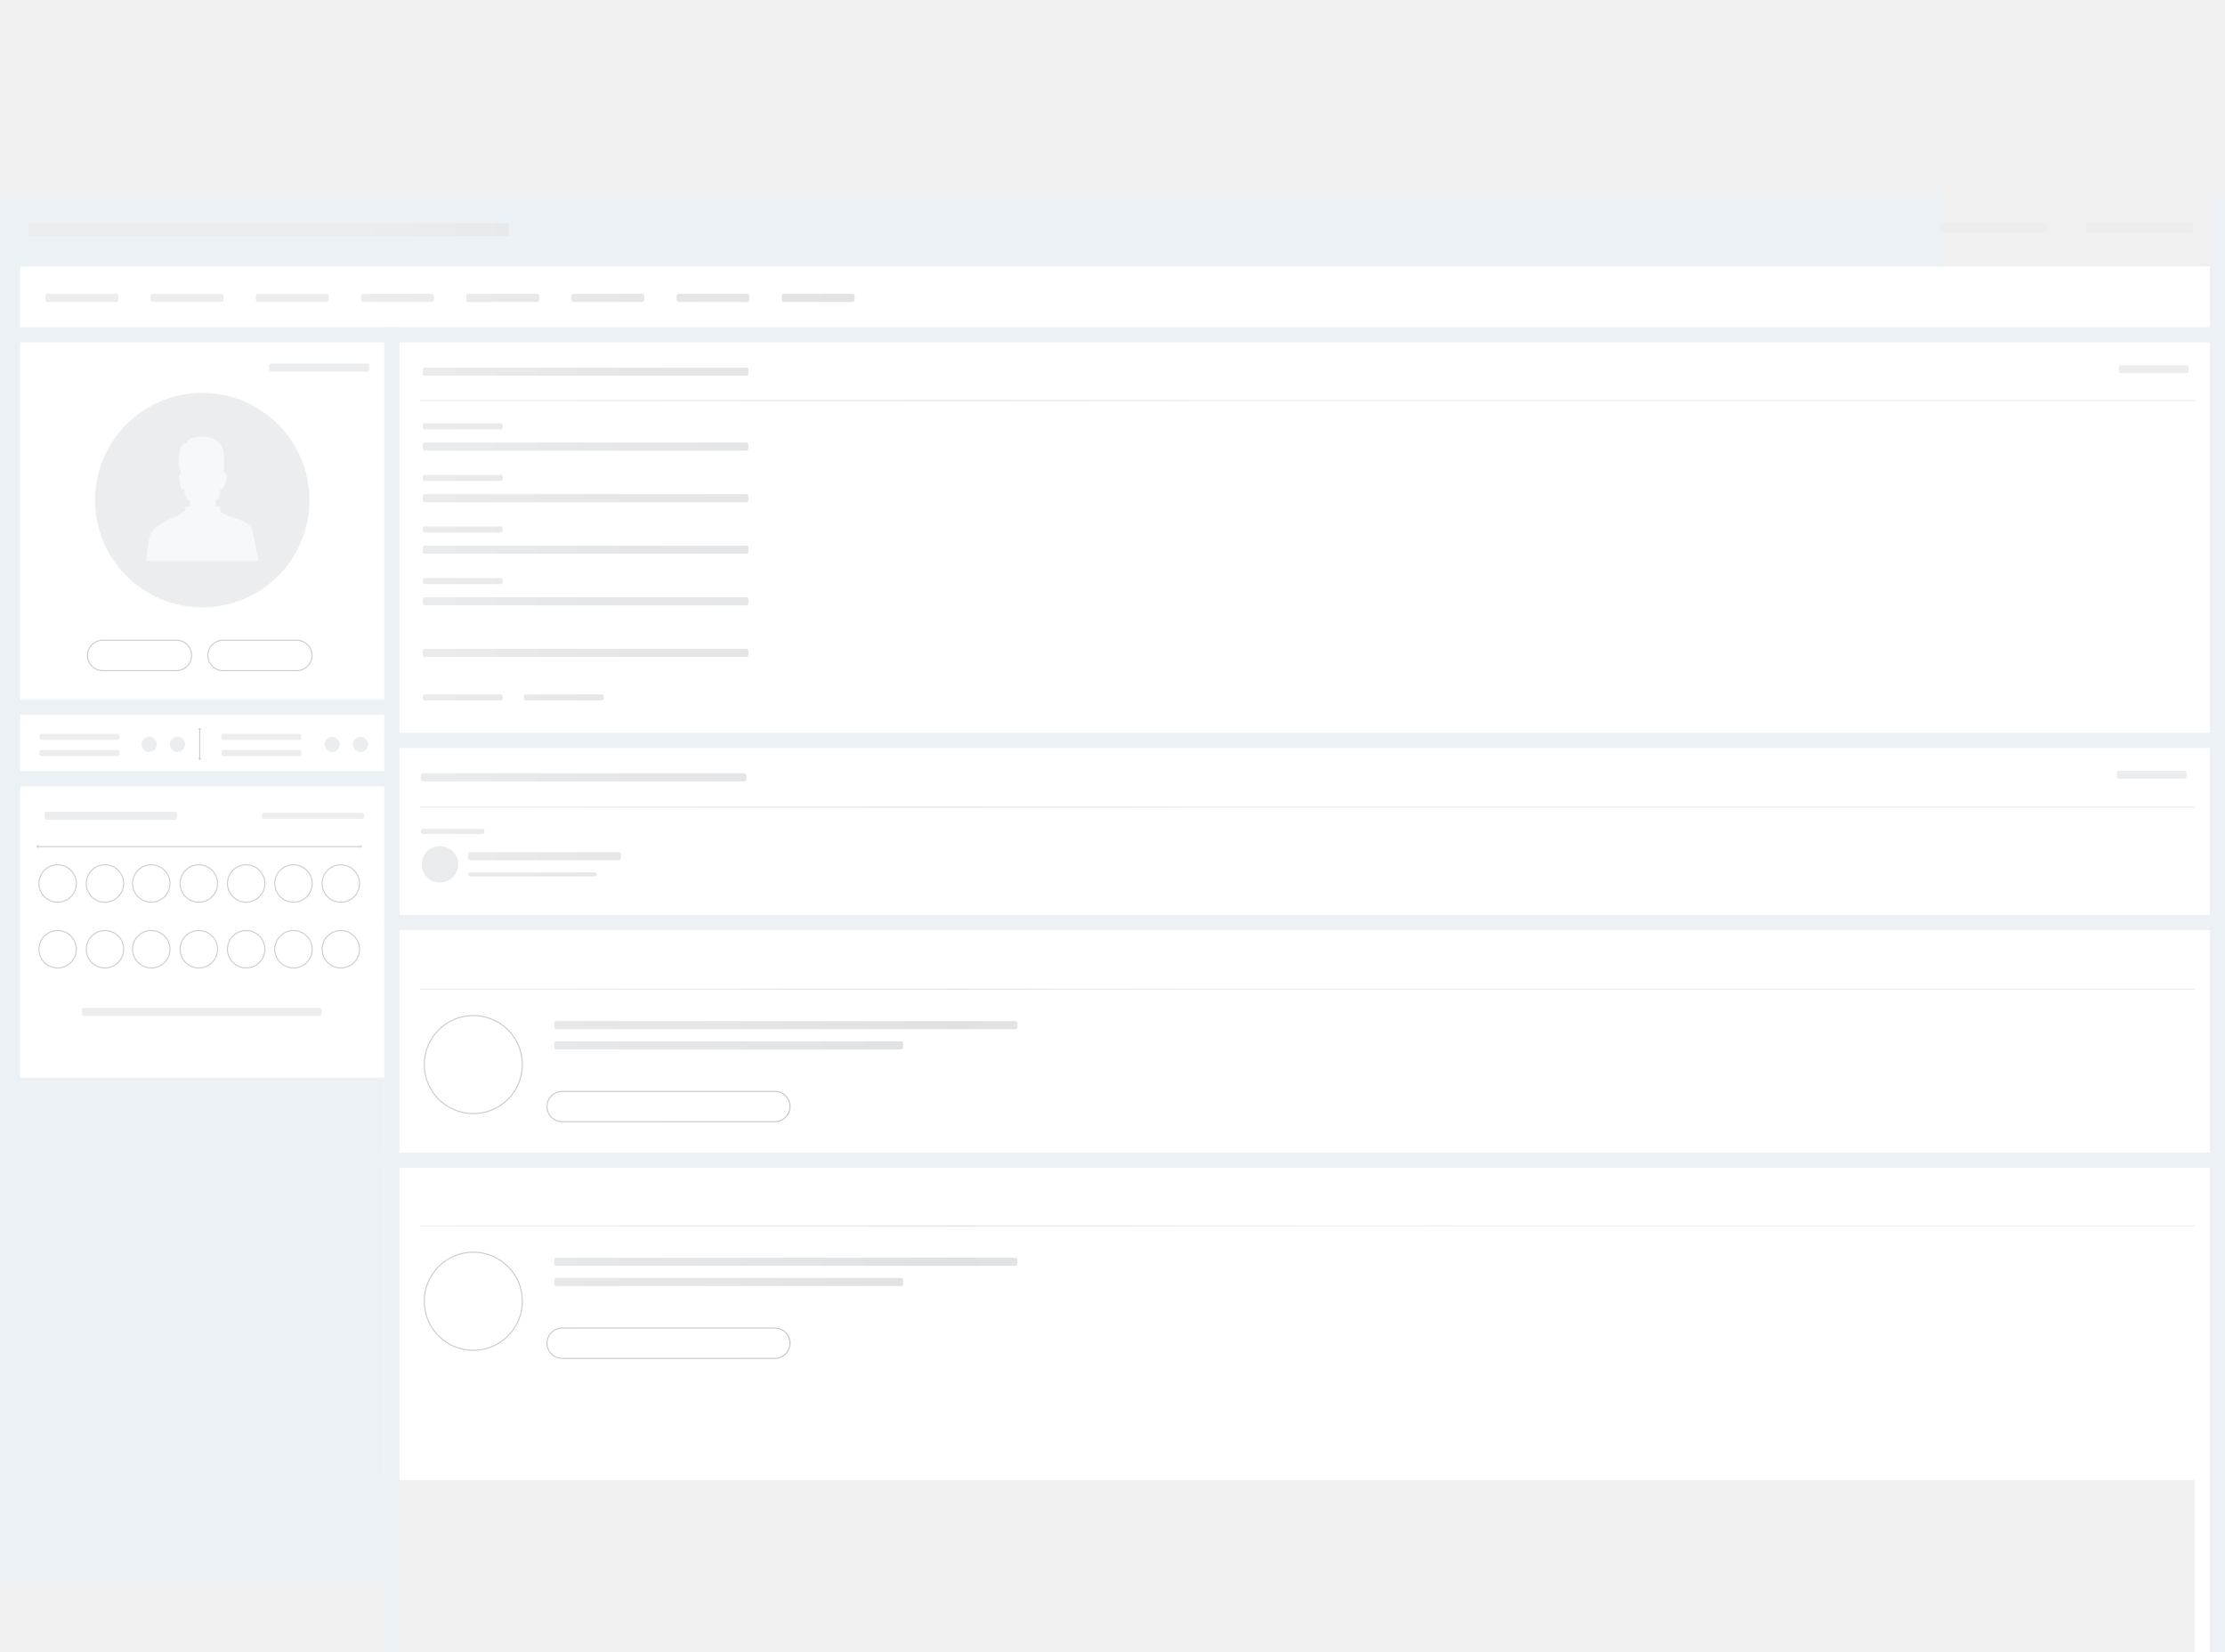
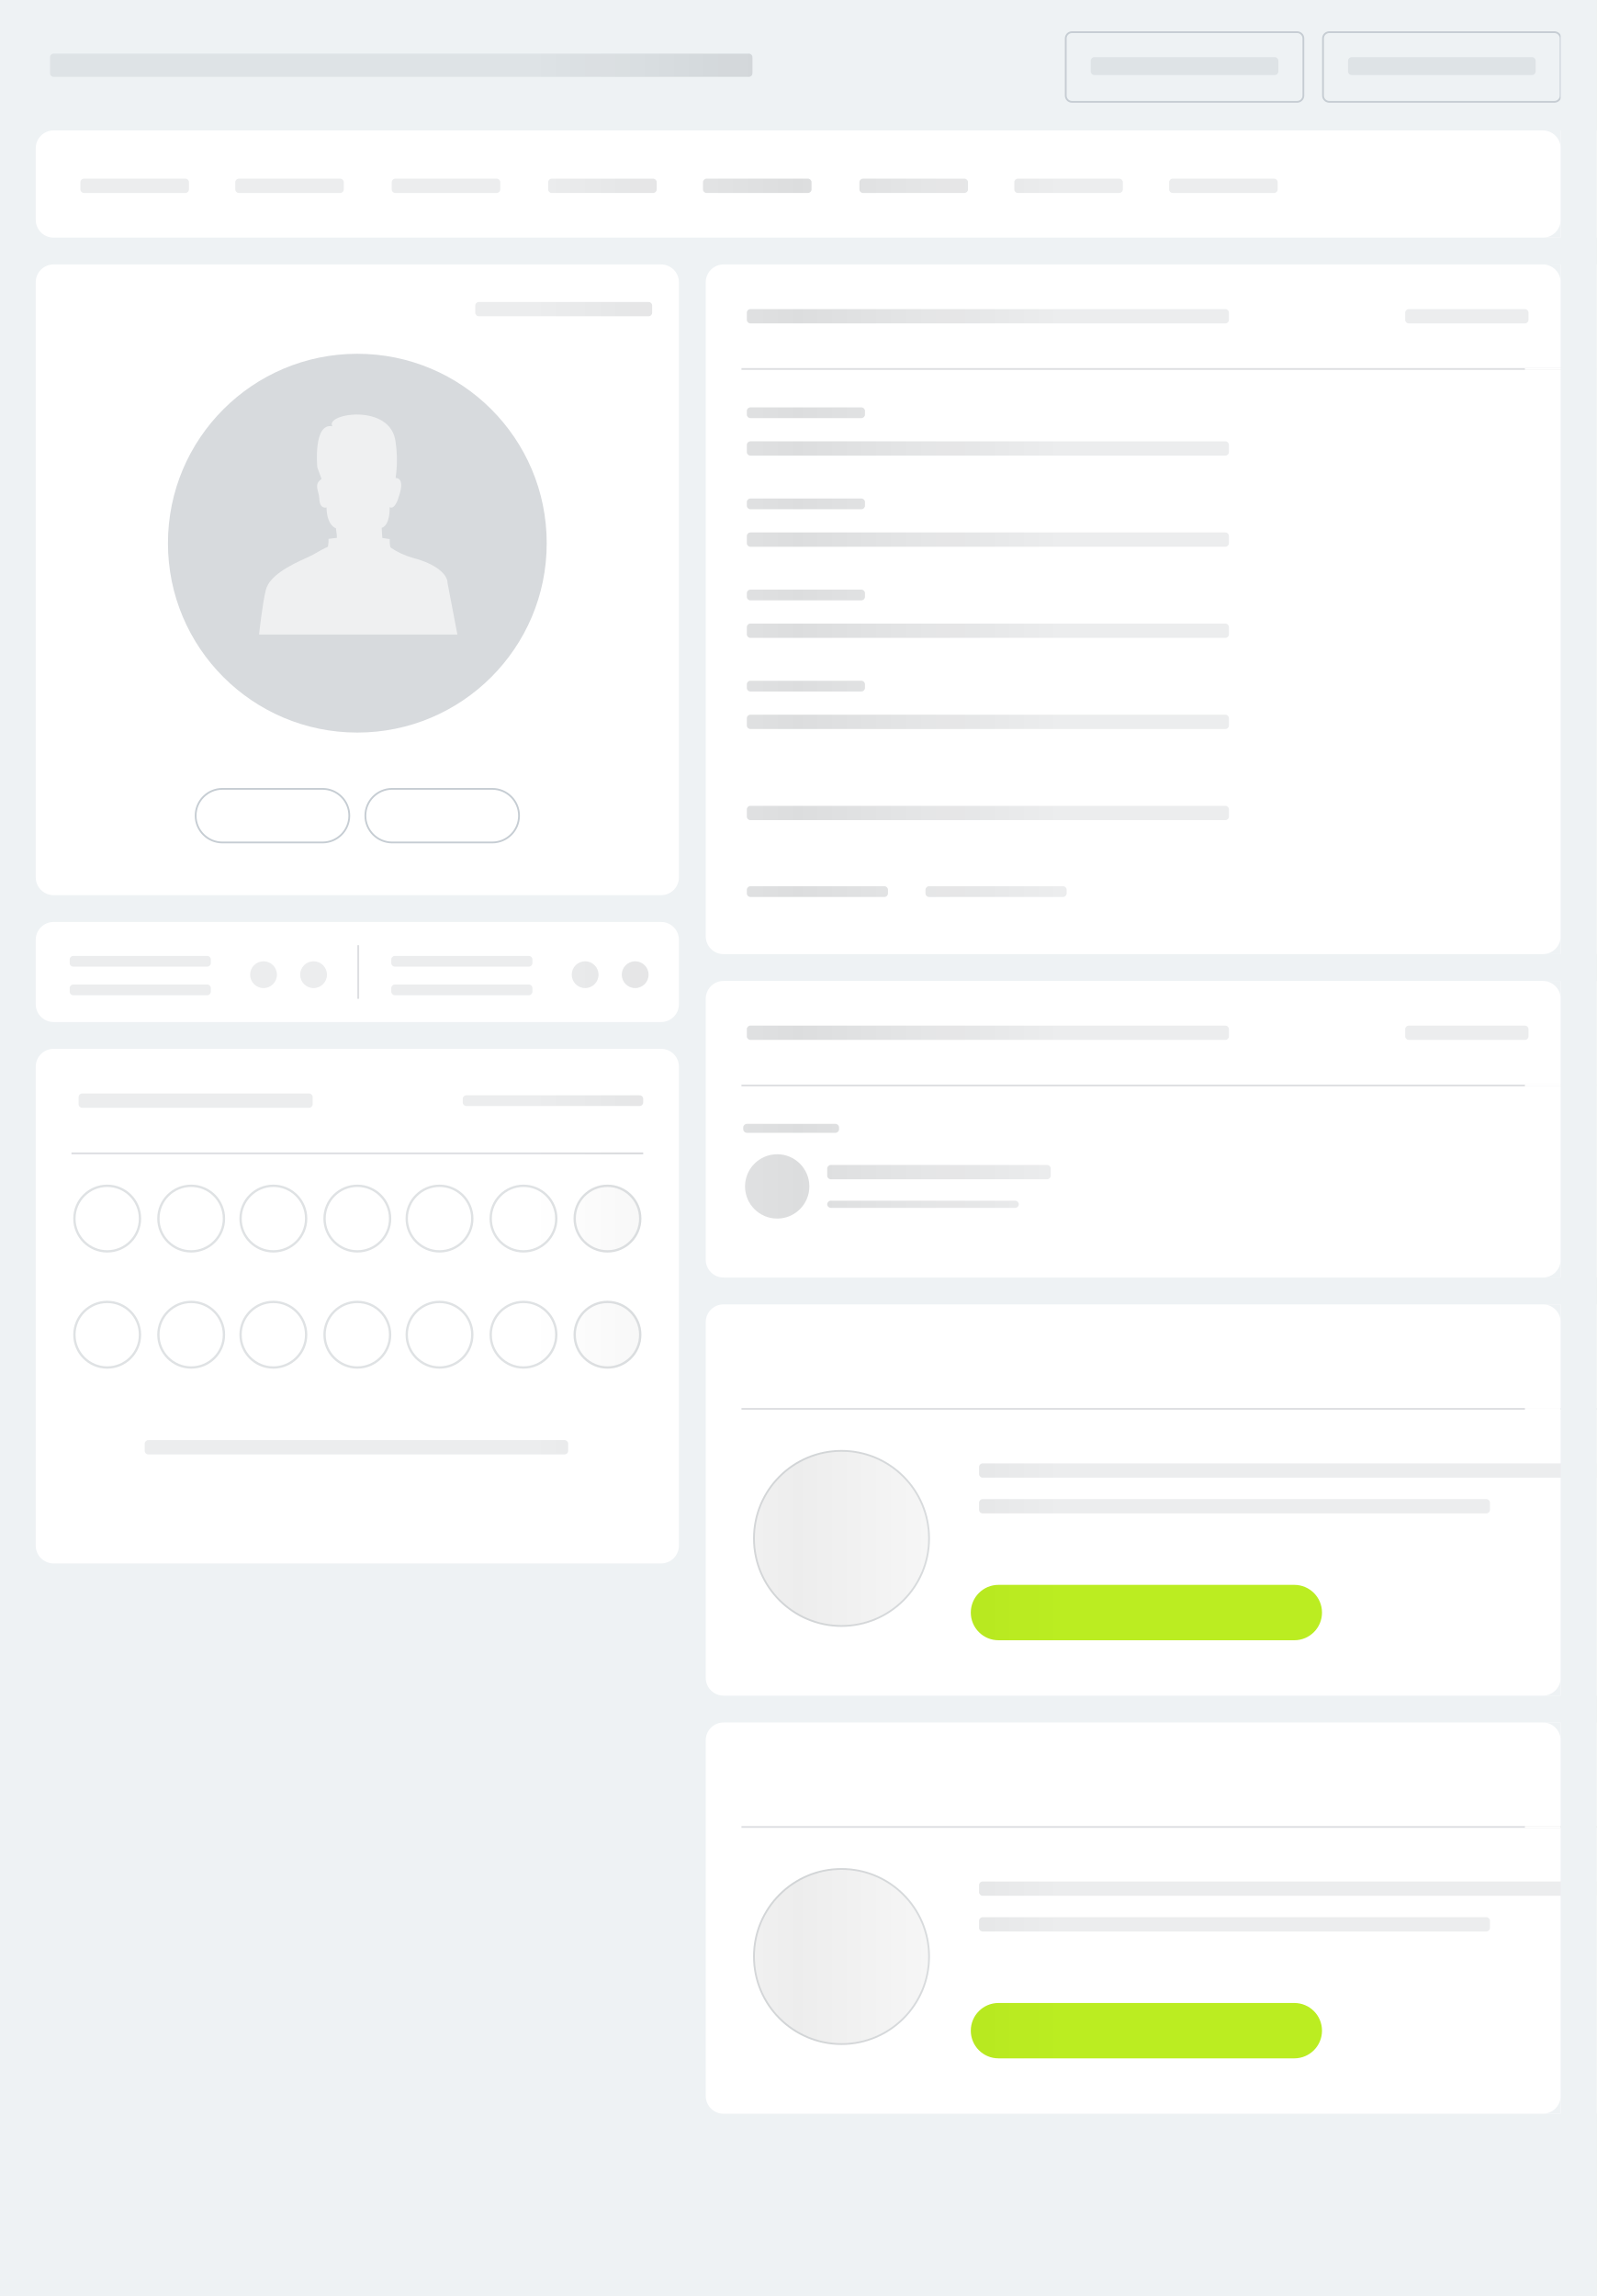
- <svg xmlns="http://www.w3.org/2000/svg" xmlns:xlink="http://www.w3.org/1999/xlink" width="100%" height="1252" viewBox="0 0 100% 1252" style="background:#fff">
+ <svg xmlns="http://www.w3.org/2000/svg" xmlns:xlink="http://www.w3.org/1999/xlink" viewBox="0 0 100% 1285" preserveAspectRatio="xMinYMin meet" style="width: 100%; height: 1285px" fill="none">
+   <svg height="1285px">
+     <defs>
+       <g id="block-btn-top">
+         <rect x="100%" y="18" width="133" height="39" rx="3.5" stroke="#C6CDD3" transform="translate(-153, 0)" />
+       </g>
+       <g id="upper-right-corner">
+         <path d="M10 10V0H0C5.523 0 10 4.477 10 10Z" fill="#eef2f4" />
+       </g>
+       <g id="lower-right-corner">
+         <path d="M10 0V10H0C5.523 10 10 5.523 10 0Z" fill="#eef2f4" />
+       </g>
+       <g id="user-right-block-head">
+         <rect x="415" y="206" width="100%" height="1" fill="#dddee1" />
+         <rect x="100%" y="206" width="40" height="1" fill="white" transform="translate(-40, 0)" />
+       </g>
+       <g id="user-profile-post-container">
+         <rect x="415" y="788" width="100%" height="1" fill="#dddee1" />
+         <rect x="100%" y="788" width="20" height="1" fill="white" transform="translate(-40)" />
+       </g>
+     </defs>
+     <rect width="100%" height="1285" fill="#EEF2F4" />
+     <use xlink:href="#block-btn-top" />
+     <use xlink:href="#block-btn-top" x="-144" />
+     <rect x="20" y="73" width="100%" height="60" rx="10" fill="white" />
+     <use xlink:href="#upper-right-corner" x="100%" y="73" transform="translate(-30)" />
+     <use xlink:href="#lower-right-corner" x="100%" y="123" transform="translate(-30)" />
+     <rect x="20" y="148" width="360" height="353" rx="10" fill="white" />
+     <rect x="20" y="516" width="360" height="56" rx="10" fill="white" />
+     <rect x="20" y="587" width="360" height="288" rx="10" fill="white" />
+     <rect x="395" y="148" width="100%" height="386" rx="10" fill="white" />
+     <use xlink:href="#upper-right-corner" x="100%" y="148" transform="translate(-30)" />
+     <use xlink:href="#lower-right-corner" x="100%" y="524" transform="translate(-30)" />
+     <rect x="395" y="549" width="100%" height="166" rx="10" fill="white" />
+     <use xlink:href="#upper-right-corner" x="100%" y="549" transform="translate(-30)" />
+     <use xlink:href="#lower-right-corner" x="100%" y="705" transform="translate(-30)" />
+     <rect x="395" y="730" width="100%" height="219" rx="10" fill="white" />
+     <use xlink:href="#upper-right-corner" x="100%" y="730" transform="translate(-30)" />
+     <use xlink:href="#lower-right-corner" x="100%" y="939" transform="translate(-30)" />
+     <rect x="395" y="964" width="100%" height="219" rx="10" fill="white" />
+     <use xlink:href="#upper-right-corner" x="100%" y="964" transform="translate(-30)" />
+     <use xlink:href="#lower-right-corner" x="100%" y="1173" transform="translate(-30)" />
+     <use xlink:href="#user-right-block-head" />
+     <use xlink:href="#user-right-block-head" y="401" />
+     <use xlink:href="#user-profile-post-container" />
+     <use xlink:href="#user-profile-post-container" y="234" />
+   </svg>
+   <svg height="1285px" id="animated-elements">
+     <defs>
+       <g id="block-btn-top--animat">
+         <rect x="100%" y="32" width="105" height="10" rx="2" fill="#dee3e6" transform="translate(-139, 0)" />
+       </g>
+       <g id="head-text--animat">
+         <rect x="45" y="100" width="6.8%" height="8" rx="2" fill="#ecedee" />
+       </g>
+       <g id="user-btn--animat">
+         <rect x="109.5" y="441.5" width="86" height="30" rx="15" stroke="#C6CDD3" />s
+ 			</g>
+       <g id="profile-column--animat">
+         <rect x="39" y="535" width="79" height="6" rx="2" fill="#ecedee" />
+         <rect x="39" y="551" width="79" height="6" rx="2" fill="#ecedee" />
+         <circle cx="147.5" cy="545.5" r="7.5" fill="#ecedee" />
+         <circle cx="175.5" cy="545.5" r="7.5" fill="#ecedee" />
+       </g>
+       <g id="profile-column-circle--animat">
+         <circle cx="60" cy="682" r="18.35" stroke="#dfe2e4" stroke-width="1.3" />
+         <circle cx="60" cy="747" r="18.35" stroke="#dfe2e4" stroke-width="1.3" />
+       </g>
+       <g id="user-right-block-head--animat">
+         <rect x="418" y="173" width="30.2%" height="8" rx="2" fill="#ecedee" />
+         <rect x="100%" y="173" width="69" height="8" rx="2" fill="#ecedee" transform="translate(-107, 0)" />
+       </g>
+       <g id="user-right-block-info--animat">
+         <rect x="418" y="228" width="7.4%" height="6" rx="2" fill="#ecedee" />
+         <rect x="418" y="247" width="30.2%" height="8" rx="2" fill="#ecedee" />
+       </g>
+       <g id="user-right-block-info-second--animat">
+         <rect x="418" y="451" width="30.2%" height="8" rx="2" fill="#ecedee" />
+         <rect x="418" y="496" width="79" height="6" rx="2" fill="#ecedee" />
+         <rect x="518" y="496" width="79" height="6" rx="2" fill="#ecedee" />
+       </g>
+       <g id="user-profile-post-container--animat">
+         <circle cx="471" cy="861" r="49" stroke="#dfe2e4" />
+         <rect x="548" y="819" width="42%" height="8" rx="2" fill="#ecedee" />
+         <rect x="548" y="839" width="32%" height="8" rx="2" fill="#ecedee" />
+         <rect x="543.36" y="887" width="22%" height="31" rx="15.5" fill="#BBED21" />
+       </g>
+     </defs>
+     <use xlink:href="#block-btn-top--animat" />
+     <use xlink:href="#block-btn-top--animat" x="-144" />
+     <rect x="28" y="30" width="44%" height="13" rx="2" fill="#dee3e6" />
+     <use xlink:href="#head-text--animat" />
+     <use xlink:href="#head-text--animat" x="9.7%" />
+     <use xlink:href="#head-text--animat" x="19.5%" />
+     <use xlink:href="#head-text--animat" x="29.3%" />
+     <use xlink:href="#head-text--animat" x="39%" />
+     <use xlink:href="#head-text--animat" x="48.8%" />
+     <use xlink:href="#head-text--animat" x="58.5%" />
+     <use xlink:href="#head-text--animat" x="68.2%" />
+     <g>
+       <circle cx="200" cy="304" r="106" fill="#d7dadd" />
+       <rect x="266" y="169" width="99" height="8" rx="2" fill="#ecedee" />
+       <path fill-rule="evenodd" clip-rule="evenodd" d="M250.51 326.396C250.51 321.354 243.977 315.594 231.112 312.237C226.753 311.01 222.61 309.108 218.83 306.599C218.003 306.122 218.129 301.718 218.129 301.718L213.986 301.082C213.986 300.724 213.631 295.444 213.631 295.444C218.589 293.763 218.079 283.847 218.079 283.847C221.227 285.609 223.277 277.763 223.277 277.763C227.001 266.861 221.423 267.52 221.423 267.52C222.399 260.865 222.399 254.101 221.423 247.446C218.943 225.369 181.605 231.363 186.032 238.573C175.12 236.545 177.61 261.598 177.61 261.598L179.977 268.086C175.328 271.128 178.559 274.807 178.72 279.041C178.949 285.292 182.74 283.997 182.74 283.997C182.974 294.315 188.017 295.659 188.017 295.659C188.964 302.139 188.374 301.036 188.374 301.036L183.886 301.584C183.947 303.058 183.828 304.533 183.532 305.978C178.255 308.35 177.12 309.742 171.876 312.062C161.745 316.542 150.734 322.368 148.777 330.212C146.819 338.056 145 355.139 145 355.139H256L250.51 326.396Z" fill="#eff0f1" />
+       <use xlink:href="#user-btn--animat" />
+       <use xlink:href="#user-btn--animat" x="95px" />
+     </g>
+     <g>
+       <use xlink:href="#profile-column--animat" />
+       <use xlink:href="#profile-column--animat" x="180px" />
+       <path fill-rule="evenodd" clip-rule="evenodd" d="M200 559H201V529H200V559Z" fill="#dddee1" />
+     </g>
+     <g>
+       <rect x="44" y="612" width="131" height="8" rx="2" fill="#ecedee" />
+       <rect x="259" y="613" width="101" height="6" rx="2" fill="#ecedee" />
+       <path fill-rule="evenodd" clip-rule="evenodd" d="M40 645H360V646H40V645Z" fill="#dddee1" />
+       <rect x="81" y="806" width="237" height="8" rx="2" fill="#ecedee" />
+       <use xlink:href="#profile-column-circle--animat" />
+       <use xlink:href="#profile-column-circle--animat" x="47" />
+       <use xlink:href="#profile-column-circle--animat" x="93" />
+       <use xlink:href="#profile-column-circle--animat" x="140" />
+       <use xlink:href="#profile-column-circle--animat" x="186" />
+       <use xlink:href="#profile-column-circle--animat" x="233" />
+       <use xlink:href="#profile-column-circle--animat" x="280" />
+     </g>
+     <g>
+       <use xlink:href="#user-right-block-head--animat" />
+       <use xlink:href="#user-right-block-info--animat" />
+       <use xlink:href="#user-right-block-info--animat" y="51" />
+       <use xlink:href="#user-right-block-info--animat" y="102" />
+       <use xlink:href="#user-right-block-info--animat" y="153" />
+       <use xlink:href="#user-right-block-info-second--animat" />
+     </g>
+     <g>
+       <use xlink:href="#user-right-block-head--animat" y="401" />
+       <rect x="416" y="629" width="6%" height="5" rx="2" fill="#ecedee" />
+       <circle cx="435" cy="664" r="18" fill="#ecedee" />
+       <rect x="463" y="652" width="14%" height="8" rx="2" fill="#ecedee" />
+       <rect x="463" y="672" width="12%" height="4" rx="2" fill="#ecedee" />
+     </g>
+     <use xlink:href="#user-profile-post-container--animat" />
+     <use xlink:href="#user-profile-post-container--animat" y="234" />
+   </svg>
+   <svg height="1285px">
+     <rect width="20" height="100%" x="100%" fill="#EEF2F4" transform="translate(-20)" />
+   </svg>
  <defs>
-     <path id="a" stroke="none" stroke-width="1" fill="#ECEDEF" fill-rule="evenodd" d="M520,790.998 C520,789.895 520.904,789 521.992,789 L976.008,789 C977.108,789 978,789.887 978,790.998 L978,795.002 C978,796.105 977.096,797 976.008,797 L521.992,797 C520.892,797 520,796.113 520,795.002 L520,790.998 Z M520,810.998 C520,809.895 520.9,809 522.004,809 L862.996,809 C864.103,809 865,809.887 865,810.998 L865,815.002 C865,816.105 864.1,817 862.996,817 L522.004,817 C520.897,817 520,816.113 520,815.002 L520,810.998 Z M520,1024.998 C520,1023.895 520.904,1023 521.992,1023 L976.008,1023 C977.108,1023 978,1023.887 978,1024.998 L978,1029.002 C978,1030.105 977.096,1031 976.008,1031 L521.992,1031 C520.892,1031 520,1030.113 520,1029.002 L520,1024.998 Z M520,1044.998 C520,1043.895 520.9,1043 522.004,1043 L862.996,1043 C864.103,1043 865,1043.887 865,1044.998 L865,1049.002 C865,1050.105 864.1,1051 862.996,1051 L522.004,1051 C520.897,1051 520,1050.113 520,1049.002 L520,1044.998 Z M407,652 C397.059,652 389,643.941 389,634 C389,624.059 397.059,616 407,616 C416.941,616 425,624.059 425,634 C425,643.941 416.941,652 407,652 Z M388,545.998 C388,544.895 388.895,544 389.993,544 L708.007,544 C709.107,544 710,544.887 710,545.998 L710,550.002 C710,551.105 709.105,552 708.007,552 L389.993,552 C388.893,552 388,551.113 388,550.002 L388,545.998 Z M435,623.998 C435,622.895 435.887,622 436.992,622 L584.008,622 C585.108,622 586,622.887 586,623.998 L586,628.002 C586,629.105 585.113,630 584.008,630 L436.992,630 C435.892,630 435,629.113 435,628.002 L435,623.998 Z M435,644 C435,642.895 435.896,642 436.995,642 L560.005,642 C561.107,642 562,642.888 562,644 C562,645.105 561.104,646 560.005,646 L436.995,646 C435.893,646 435,645.112 435,644 Z M388,601.005 C388,599.898 388.891,599 390.007,599 L448.993,599 C450.101,599 451,599.894 451,601.005 L451,601.995 C451,603.102 450.109,604 448.993,604 L390.007,604 C388.899,604 388,603.106 388,601.995 L388,601.005 Z M16,583.998 C16,582.895 16.889,582 18.005,582 L144.995,582 C146.102,582 147,582.887 147,583.998 L147,588.002 C147,589.105 146.111,590 144.995,590 L18.005,590 C16.898,590 16,589.113 16,588.002 L16,583.998 Z M53,777.998 C53,776.895 53.894,776 54.995,776 L288.005,776 C289.107,776 290,776.887 290,777.998 L290,782.002 C290,783.105 289.106,784 288.005,784 L54.995,784 C53.893,784 53,783.113 53,782.002 L53,777.998 Z M231,584.998 C231,583.894 231.904,583 232.995,583 L330.005,583 C331.107,583 332,583.898 332,584.998 L332,587.002 C332,588.106 331.096,589 330.005,589 L232.995,589 C231.893,589 231,588.102 231,587.002 L231,584.998 Z M11,506.998 C11,505.894 11.887,505 12.992,505 L88.008,505 C89.108,505 90,505.898 90,506.998 L90,509.002 C90,510.106 89.113,511 88.008,511 L12.992,511 C11.892,511 11,510.102 11,509.002 L11,506.998 Z M119.5,523 C115.358,523 112,519.642 112,515.5 C112,511.358 115.358,508 119.5,508 C123.642,508 127,511.358 127,515.5 C127,519.642 123.642,523 119.5,523 Z M147.5,523 C143.358,523 140,519.642 140,515.5 C140,511.358 143.358,508 147.5,508 C151.642,508 155,511.358 155,515.5 C155,519.642 151.642,523 147.5,523 Z M300.5,523 C296.358,523 293,519.642 293,515.5 C293,511.358 296.358,508 300.5,508 C304.642,508 308,511.358 308,515.5 C308,519.642 304.642,523 300.5,523 Z M328.5,523 C324.358,523 321,519.642 321,515.5 C321,511.358 324.358,508 328.5,508 C332.642,508 336,511.358 336,515.5 C336,519.642 332.642,523 328.5,523 Z M191,506.998 C191,505.894 191.887,505 192.992,505 L268.008,505 C269.108,505 270,505.898 270,506.998 L270,509.002 C270,510.106 269.113,511 268.008,511 L192.992,511 C191.892,511 191,510.102 191,509.002 L191,506.998 Z M11,522.998 C11,521.894 11.887,521 12.992,521 L88.008,521 C89.108,521 90,521.898 90,522.998 L90,525.002 C90,526.106 89.113,527 88.008,527 L12.992,527 C11.892,527 11,526.102 11,525.002 L11,522.998 Z M191,522.998 C191,521.894 191.887,521 192.992,521 L268.008,521 C269.108,521 270,521.898 270,522.998 L270,525.002 C270,526.106 269.113,527 268.008,527 L192.992,527 C191.892,527 191,526.102 191,525.002 L191,522.998 Z M390,144.998 C390,143.895 390.895,143 391.993,143 L710.007,143 C711.107,143 712,143.887 712,144.998 L712,149.002 C712,150.105 711.105,151 710.007,151 L391.993,151 C390.893,151 390,150.113 390,149.002 L390,144.998 Z M390,218.998 C390,217.895 390.895,217 391.993,217 L710.007,217 C711.107,217 712,217.887 712,218.998 L712,223.002 C712,224.105 711.105,225 710.007,225 L391.993,225 C390.893,225 390,224.113 390,223.002 L390,218.998 Z M390,199.998 C390,198.894 390.887,198 391.992,198 L467.008,198 C468.108,198 469,198.898 469,199.998 L469,202.002 C469,203.106 468.113,204 467.008,204 L391.992,204 C390.892,204 390,203.102 390,202.002 L390,199.998 Z M390,269.998 C390,268.895 390.895,268 391.993,268 L710.007,268 C711.107,268 712,268.887 712,269.998 L712,274.002 C712,275.105 711.105,276 710.007,276 L391.993,276 C390.893,276 390,275.113 390,274.002 L390,269.998 Z M390,250.998 C390,249.894 390.887,249 391.992,249 L467.008,249 C468.108,249 469,249.898 469,250.998 L469,253.002 C469,254.106 468.113,255 467.008,255 L391.992,255 C390.892,255 390,254.102 390,253.002 L390,250.998 Z M390,320.998 C390,319.895 390.895,319 391.993,319 L710.007,319 C711.107,319 712,319.887 712,320.998 L712,325.002 C712,326.105 711.105,327 710.007,327 L391.993,327 C390.893,327 390,326.113 390,325.002 L390,320.998 Z M390,301.998 C390,300.894 390.887,300 391.992,300 L467.008,300 C468.108,300 469,300.898 469,301.998 L469,304.002 C469,305.106 468.113,306 467.008,306 L391.992,306 C390.892,306 390,305.102 390,304.002 L390,301.998 Z M390,371.998 C390,370.895 390.895,370 391.993,370 L710.007,370 C711.107,370 712,370.887 712,371.998 L712,376.002 C712,377.105 711.105,378 710.007,378 L391.993,378 C390.893,378 390,377.113 390,376.002 L390,371.998 Z M390,352.998 C390,351.894 390.887,351 391.992,351 L467.008,351 C468.108,351 469,351.898 469,352.998 L469,355.002 C469,356.106 468.113,357 467.008,357 L391.992,357 C390.892,357 390,356.102 390,355.002 L390,352.998 Z M390,422.998 C390,421.895 390.895,421 391.993,421 L710.007,421 C711.107,421 712,421.887 712,422.998 L712,427.002 C712,428.105 711.105,429 710.007,429 L391.993,429 C390.893,429 390,428.113 390,427.002 L390,422.998 Z M390,467.998 C390,466.894 390.887,466 391.992,466 L467.008,466 C468.108,466 469,466.898 469,467.998 L469,470.002 C469,471.106 468.113,472 467.008,472 L391.992,472 C390.892,472 390,471.102 390,470.002 L390,467.998 Z M490,467.998 C490,466.894 490.887,466 491.992,466 L567.008,466 C568.108,466 569,466.898 569,467.998 L569,470.002 C569,471.106 568.113,472 567.008,472 L491.992,472 C490.892,472 490,471.102 490,470.002 L490,467.998 Z M172,380 C113.458,380 66,332.542 66,274 C66,215.458 113.458,168 172,168 C230.542,168 278,215.458 278,274 C278,332.542 230.542,380 172,380 Z M238,140.998 C238,139.895 238.886,139 240,139 L335,139 C336.105,139 337,139.887 337,140.998 L337,145.002 C337,146.105 336.114,147 335,147 L240,147 C238.895,147 238,146.113 238,145.002 L238,140.998 Z M17,71.998 C17,70.895 17.897,70 19.001,70 L86.999,70 C88.104,70 89,70.887 89,71.998 L89,76.002 C89,77.105 88.103,78 86.999,78 L19.001,78 C17.896,78 17,77.113 17,76.002 L17,71.998 Z M121,71.998 C121,70.895 121.897,70 123.001,70 L190.999,70 C192.104,70 193,70.887 193,71.998 L193,76.002 C193,77.105 192.103,78 190.999,78 L123.001,78 C121.896,78 121,77.113 121,76.002 L121,71.998 Z M225,71.998 C225,70.895 225.897,70 227.001,70 L294.999,70 C296.104,70 297,70.887 297,71.998 L297,76.002 C297,77.105 296.103,78 294.999,78 L227.001,78 C225.896,78 225,77.113 225,76.002 L225,71.998 Z M329,71.998 C329,70.895 329.897,70 331.001,70 L398.999,70 C400.104,70 401,70.887 401,71.998 L401,76.002 C401,77.105 400.103,78 398.999,78 L331.001,78 C329.896,78 329,77.113 329,76.002 L329,71.998 Z M433,71.998 C433,70.895 433.897,70 435.001,70 L502.999,70 C504.104,70 505,70.887 505,71.998 L505,76.002 C505,77.105 504.103,78 502.999,78 L435.001,78 C433.896,78 433,77.113 433,76.002 L433,71.998 Z M537,71.998 C537,70.895 537.897,70 539.001,70 L606.999,70 C608.104,70 609,70.887 609,71.998 L609,76.002 C609,77.105 608.103,78 606.999,78 L539.001,78 C537.896,78 537,77.113 537,76.002 L537,71.998 Z M641,71.998 C641,70.895 641.897,70 643.001,70 L710.999,70 C712.104,70 713,70.887 713,71.998 L713,76.002 C713,77.105 712.103,78 710.999,78 L643.001,78 C641.896,78 641,77.113 641,76.002 L641,71.998 Z M745,71.998 C745,70.895 745.897,70 747.001,70 L814.999,70 C816.104,70 817,70.887 817,71.998 L817,76.002 C817,77.105 816.103,78 814.999,78 L747.001,78 C745.896,78 745,77.113 745,76.002 L745,71.998 Z M0,2.003 C0,0.897 0.903,0 2.002,0 L472.998,0 C474.104,0 475,0.894 475,2.003 L475,10.997 C475,12.103 474.097,13 472.998,13 L2.002,13 C0.896,13 0,12.106 0,10.997 L0,2.003 Z" />
-     <path id="b" stroke="none" stroke-width="1" fill="#ECEDEF" fill-rule="evenodd" d="M188,558.498 C188,557.395 188.898,556.5 189.991,556.5 L255.009,556.5 C256.109,556.5 257,557.387 257,558.498 L257,562.502 C257,563.605 256.102,564.5 255.009,564.5 L189.991,564.5 C188.891,564.5 188,563.613 188,562.502 L188,558.498 Z M190,157.498 C190,156.395 190.898,155.5 191.991,155.5 L257.009,155.5 C258.109,155.5 259,156.387 259,157.498 L259,161.502 C259,162.605 258.102,163.5 257.009,163.5 L191.991,163.5 C190.891,163.5 190,162.613 190,161.502 L190,157.498 Z M158,16.5 C158,15.395 158.892,14.5 160.004,14.5 L260.996,14.5 C262.103,14.5 263,15.387 263,16.5 L263,22.5 C263,23.605 262.108,24.5 260.996,24.5 L160.004,24.5 C158.897,24.5 158,23.613 158,22.5 L158,16.5 Z M14,16.5 C14,15.395 14.892,14.5 16.004,14.5 L116.996,14.5 C118.103,14.5 119,15.387 119,16.5 L119,22.5 C119,23.605 118.108,24.5 116.996,24.5 L16.004,24.5 C14.897,24.5 14,23.613 14,22.5 L14,16.5 Z" />
-     <path id="e" stroke="#C6CDD3" stroke-width="1" fill="none" fill-rule="evenodd" d="M530.86,870.5 C522.576,870.5 515.86,877.216 515.86,885.5 C515.86,893.784 522.576,900.5 530.86,900.5 L741.14,900.5 C749.424,900.5 756.14,893.784 756.14,885.5 C756.14,877.216 749.424,870.5 741.14,870.5 L530.86,870.5 Z M443,892.5 C469.786,892.5 491.5,870.786 491.5,844 C491.5,817.214 469.786,795.5 443,795.5 C416.214,795.5 394.5,817.214 394.5,844 C394.5,870.786 416.214,892.5 443,892.5 Z M530.86,1104.5 C522.576,1104.5 515.86,1111.216 515.86,1119.5 C515.86,1127.784 522.576,1134.5 530.86,1134.5 L741.14,1134.5 C749.424,1134.5 756.14,1127.784 756.14,1119.5 C756.14,1111.216 749.424,1104.5 741.14,1104.5 L530.86,1104.5 Z M443,1126.5 C469.786,1126.5 491.5,1104.786 491.5,1078 C491.5,1051.214 469.786,1029.5 443,1029.5 C416.214,1029.5 394.5,1051.214 394.5,1078 C394.5,1104.786 416.214,1126.5 443,1126.5 Z M12,628.5 L332,628.5 L331.5,628 L331.5,629 L332,628.5 L12,628.5 L12.5,629 L12.5,628 L12,628.5 Z M311.974,748.5 C322.191,748.5 330.474,740.217 330.474,730 C330.474,719.783 322.191,711.5 311.974,711.5 C301.757,711.5 293.474,719.783 293.474,730 C293.474,740.217 301.757,748.5 311.974,748.5 Z M265.187,748.5 C275.404,748.5 283.687,740.217 283.687,730 C283.687,719.783 275.404,711.5 265.187,711.5 C254.969,711.5 246.687,719.783 246.687,730 C246.687,740.217 254.969,748.5 265.187,748.5 Z M218.399,748.5 C228.617,748.5 236.899,740.217 236.899,730 C236.899,719.783 228.617,711.5 218.399,711.5 C208.182,711.5 199.899,719.783 199.899,730 C199.899,740.217 208.182,748.5 218.399,748.5 Z M171.612,748.5 C181.829,748.5 190.112,740.217 190.112,730 C190.112,719.783 181.829,711.5 171.612,711.5 C161.395,711.5 153.112,719.783 153.112,730 C153.112,740.217 161.395,748.5 171.612,748.5 Z M124.575,748.5 C134.792,748.5 143.075,740.217 143.075,730 C143.075,719.783 134.792,711.5 124.575,711.5 C114.357,711.5 106.075,719.783 106.075,730 C106.075,740.217 114.357,748.5 124.575,748.5 Z M78.787,748.5 C89.005,748.5 97.287,740.217 97.287,730 C97.287,719.783 89.005,711.5 78.787,711.5 C68.57,711.5 60.287,719.783 60.287,730 C60.287,740.217 68.57,748.5 78.787,748.5 Z M32,748.5 C42.217,748.5 50.5,740.217 50.5,730 C50.5,719.783 42.217,711.5 32,711.5 C21.783,711.5 13.5,719.783 13.5,730 C13.5,740.217 21.783,748.5 32,748.5 Z M311.974,683.5 C322.191,683.5 330.474,675.217 330.474,665 C330.474,654.783 322.191,646.5 311.974,646.5 C301.757,646.5 293.474,654.783 293.474,665 C293.474,675.217 301.757,683.5 311.974,683.5 Z M265.187,683.5 C275.404,683.5 283.687,675.217 283.687,665 C283.687,654.783 275.404,646.5 265.187,646.5 C254.969,646.5 246.687,654.783 246.687,665 C246.687,675.217 254.969,683.5 265.187,683.5 Z M218.399,683.5 C228.617,683.5 236.899,675.217 236.899,665 C236.899,654.783 228.617,646.5 218.399,646.5 C208.182,646.5 199.899,654.783 199.899,665 C199.899,675.217 208.182,683.5 218.399,683.5 Z M171.612,683.5 C181.829,683.5 190.112,675.217 190.112,665 C190.112,654.783 181.829,646.5 171.612,646.5 C161.395,646.5 153.112,654.783 153.112,665 C153.112,675.217 161.395,683.5 171.612,683.5 Z M124.575,683.5 C134.792,683.5 143.075,675.217 143.075,665 C143.075,654.783 134.792,646.5 124.575,646.5 C114.357,646.5 106.075,654.783 106.075,665 C106.075,675.217 114.357,683.5 124.575,683.5 Z M78.787,683.5 C89.005,683.5 97.287,675.217 97.287,665 C97.287,654.783 89.005,646.5 78.787,646.5 C68.57,646.5 60.287,654.783 60.287,665 C60.287,675.217 68.57,683.5 78.787,683.5 Z M32,683.5 C42.217,683.5 50.5,675.217 50.5,665 C50.5,654.783 42.217,646.5 32,646.5 C21.783,646.5 13.5,654.783 13.5,665 C13.5,675.217 21.783,683.5 32,683.5 Z M172.5,542 L172.5,512 L172,512.5 L173,512.5 L172.5,512 L172.5,542 L173,541.5 L172,541.5 L172.5,542 Z M195.5,424.5 C187.216,424.5 180.5,431.216 180.5,439.5 C180.5,447.784 187.216,454.5 195.5,454.5 L268.5,454.5 C276.784,454.5 283.5,447.784 283.5,439.5 C283.5,431.216 276.784,424.5 268.5,424.5 L195.5,424.5 Z M76.5,424.5 C68.216,424.5 61.5,431.216 61.5,439.5 C61.5,447.784 68.216,454.5 76.5,454.5 L149.5,454.5 C157.784,454.5 164.5,447.784 164.5,439.5 C164.5,431.216 157.784,424.5 149.5,424.5 L76.5,424.5 Z" />
-     <rect id="l" fill="#EDEEF0" width="100%" height="1" />
-     <path id="p" opacity="0.6" fill="#fff" d="M230.01,195.396 C230.01,190.354 223.477,184.594 210.612,181.237 C206.253,180.01 202.11,178.108 198.33,175.599 C197.503,175.122 197.629,170.718 197.629,170.718 L193.486,170.082 C193.486,169.724 193.131,164.444 193.131,164.444 C198.089,162.763 197.579,152.847 197.579,152.847 C200.727,154.609 202.777,146.763 202.777,146.763 C206.501,135.861 200.923,136.52 200.923,136.52 C201.899,129.865 201.899,123.101 200.923,116.446 C198.443,94.369 161.105,100.363 165.532,107.573 C154.62,105.545 157.11,130.598 157.11,130.598 L159.477,137.086 C154.828,140.128 158.059,143.807 158.22,148.041 C158.449,154.292 162.24,152.997 162.24,152.997 C162.474,163.315 167.517,164.659 167.517,164.659 C168.464,171.139 167.874,170.036 167.874,170.036 L163.386,170.584 C163.447,172.058 163.328,173.533 163.032,174.978 C157.755,177.35 156.62,178.742 151.376,181.062 C141.245,185.542 130.234,191.368 128.277,199.212 C126.319,207.056 124.5,224.139 124.5,224.139 L235.5,224.139 L230.01,195.396 Z" />
-     <linearGradient id="c" x1="80.014%" x2="18.166%" y1="50%" y2="50%">
-       <stop stop-color="#FFFFFF" stop-opacity="0" offset="0%" />
-       <stop stop-color="#000000" stop-opacity=".058" offset="49.595%" />
-       <stop stop-color="#000000" stop-opacity="0" offset="100%" />
-     </linearGradient>
+     <filter id="filter0_i_3005_70593" x="44" y="433" width="90%" height="1" filterUnits="userSpaceOnUse" color-interpolation-filters="sRGB">
+       <feFlood flood-opacity="0" result="BackgroundImageFix" />
+       <feBlend mode="normal" in="SourceGraphic" in2="BackgroundImageFix" result="shape" />
+       <feColorMatrix in="SourceAlpha" type="matrix" values="0 0 0 0 0 0 0 0 0 0 0 0 0 0 0 0 0 0 127 0" result="hardAlpha" />
+       <feOffset dy="-1" />
+       <feComposite in2="hardAlpha" operator="arithmetic" k2="-1" k3="1" />
+       <feColorMatrix type="matrix" values="0 0 0 0 0 0 0 0 0 0 0 0 0 0 0 0 0 0 0.1 0" />
+       <feBlend mode="normal" in2="shape" result="effect1_innerShadow_3005_70593" />
+     </filter>
  </defs>
-   <g fill="none" fill-rule="evenodd">
-     <rect width="1920" height="1252" fill="#EBF1F4" />
-     <rect width="100%" height="1200" x="20" y="73" fill="#FFFFFF" />
-     <use fill="#fff" x="28" y="30" xlink:href="#a" />
-     <use fill="#fff" x="100%" y="15" xlink:href="#b" transform="translate(-295 0)" />
-     <use fill="#fff" x="25" y="18" xlink:href="#e" />
-     <use x="415" y="205" xlink:href="#l" />
-     <use x="415" y="607" xlink:href="#l" />
-     <use x="415" y="787" xlink:href="#l" />
-     <use x="415" y="1021" xlink:href="#l" />
-     <use x="20" y="140" xlink:href="#p" fill="#f00" />
-     <mask id="d" fill="#fff">
-       <use fill="#fff" x="28" y="30" xlink:href="#a" />
-       <use fill="#fff" x="100%" y="15" xlink:href="#b" transform="translate(-295 0)" />
-       <use fill="#fff" x="25" y="18" xlink:href="#e" />
-       <use fill="#fff" x="415" y="205" xlink:href="#l" />
-       <use fill="#fff" x="415" y="607" xlink:href="#l" />
-       <use fill="#fff" x="415" y="787" xlink:href="#l" />
-       <use fill="#fff" x="415" y="1021" xlink:href="#l" />
-     </mask>
-     <rect id="msd" width="1920" height="1252" fill="url(#c)" mask="url(#d)" />
-     <rect width="15" height="1500" x="100%" y="73" fill="#fff" transform="translate(-30 0)" />
-     <rect width="100%" height="15" x="0" y="133" fill="#EBF1F4" />
-     <rect width="390" height="15" x="0" y="501" fill="#EBF1F4" />
-     <rect width="390" height="15" x="0" y="572" fill="#EBF1F4" />
-     <rect width="15" height="1500" x="380" y="133" fill="#EBF1F4" />
-     <rect width="380" height="500" x="0" y="875" fill="#EBF1F4" />
-     <rect width="100%" height="15" x="380" y="534" fill="#EBF1F4" />
-     <rect width="100%" height="15" x="380" y="714" fill="#EBF1F4" />
-     <rect width="100%" height="15" x="380" y="949" fill="#EBF1F4" />
-     <rect width="15" height="1500" x="100%" y="0" fill="#EBF1F4" transform="translate(-15 0)" />
-   </g>
-   <animate xlink:href="#msd" attributeName="x" from="-100%" to="100%" dur="1s" begin="0s" repeatCount="indefinite" fill="freeze" id="rect-anim" />
+   <rect id="msk1" width="100%" fill="url(#msk_gd)" mask="url(#headerMsk)" height="1270" />
+   <mask id="headerMsk" fill="white">
+     <use xlink:href="#animated-elements" />
+   </mask>
+   <linearGradient x1="66.6%" y1="50%" x2="33.3%" y2="50%" id="msk_gd">
+     <stop stop-color="#000000" stop-opacity="0" offset="0%" />
+     <stop stop-color="#000000" stop-opacity="0.07" offset="50%" />
+     <stop stop-color="#000000" stop-opacity="0" offset="100%" />
+   </linearGradient>
+   <animate xlink:href="#msk1" attributeName="x" from="-100%" to="100%" dur="1s" begin="0s" repeatCount="indefinite" />
</svg>
